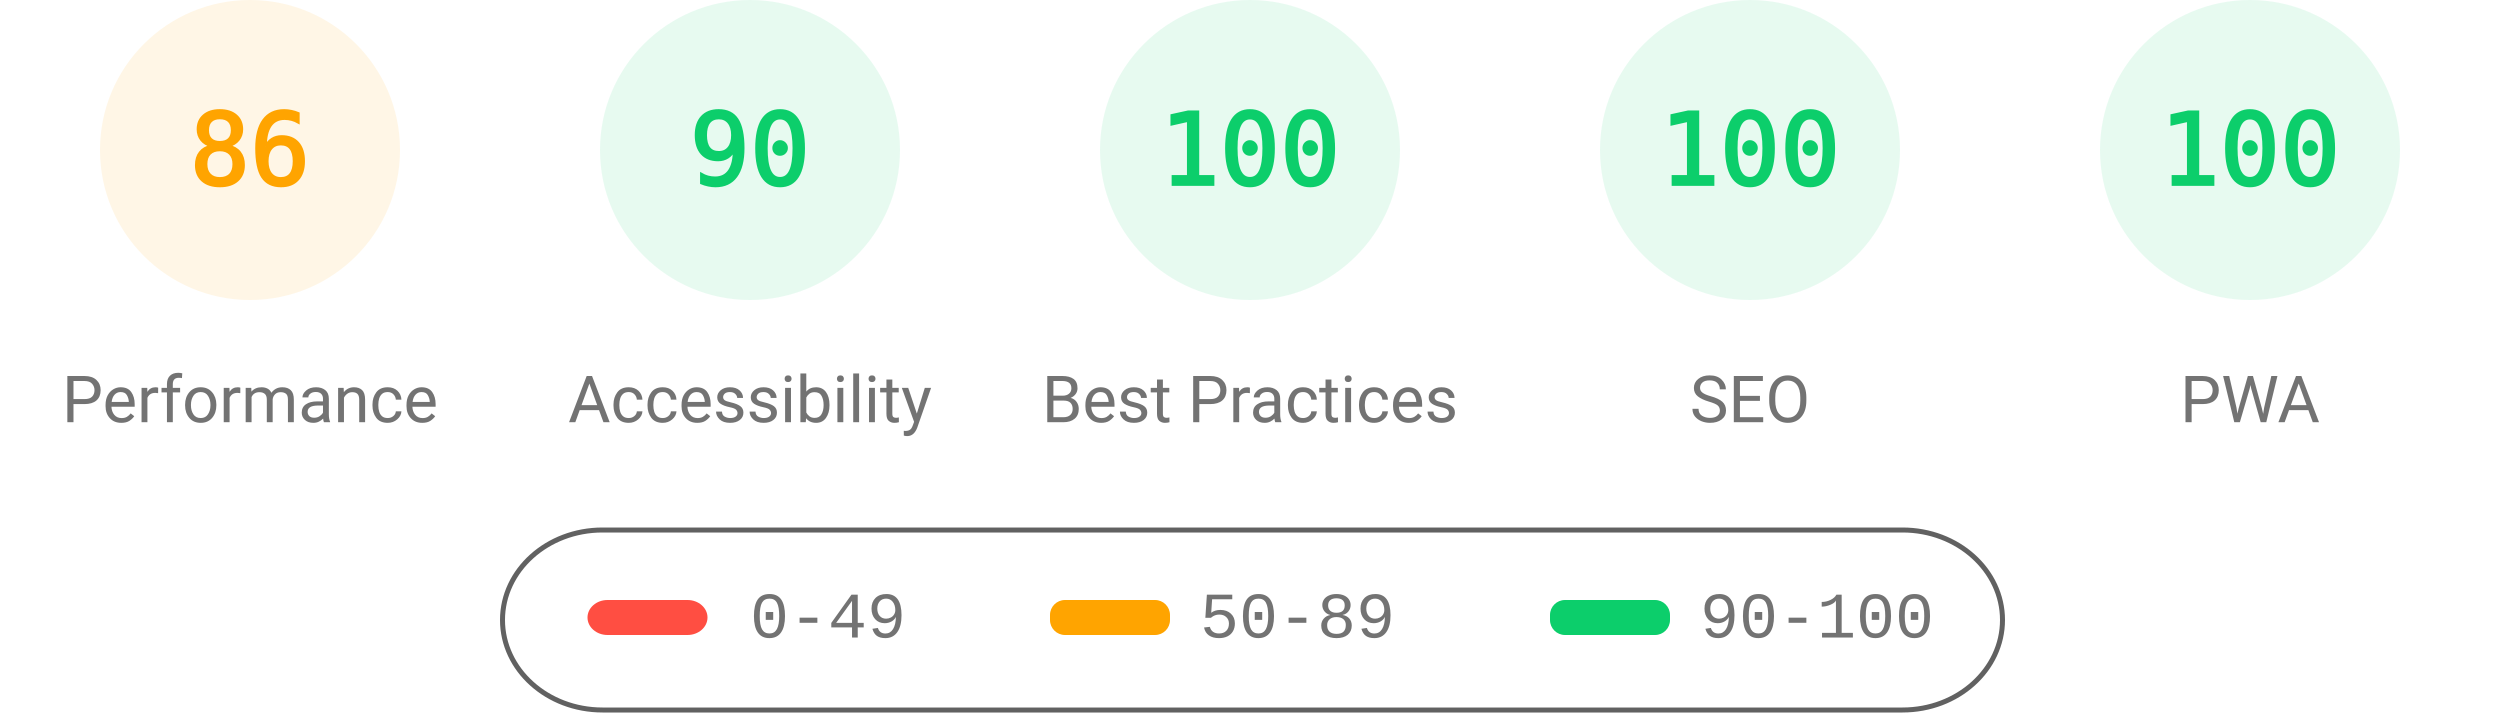
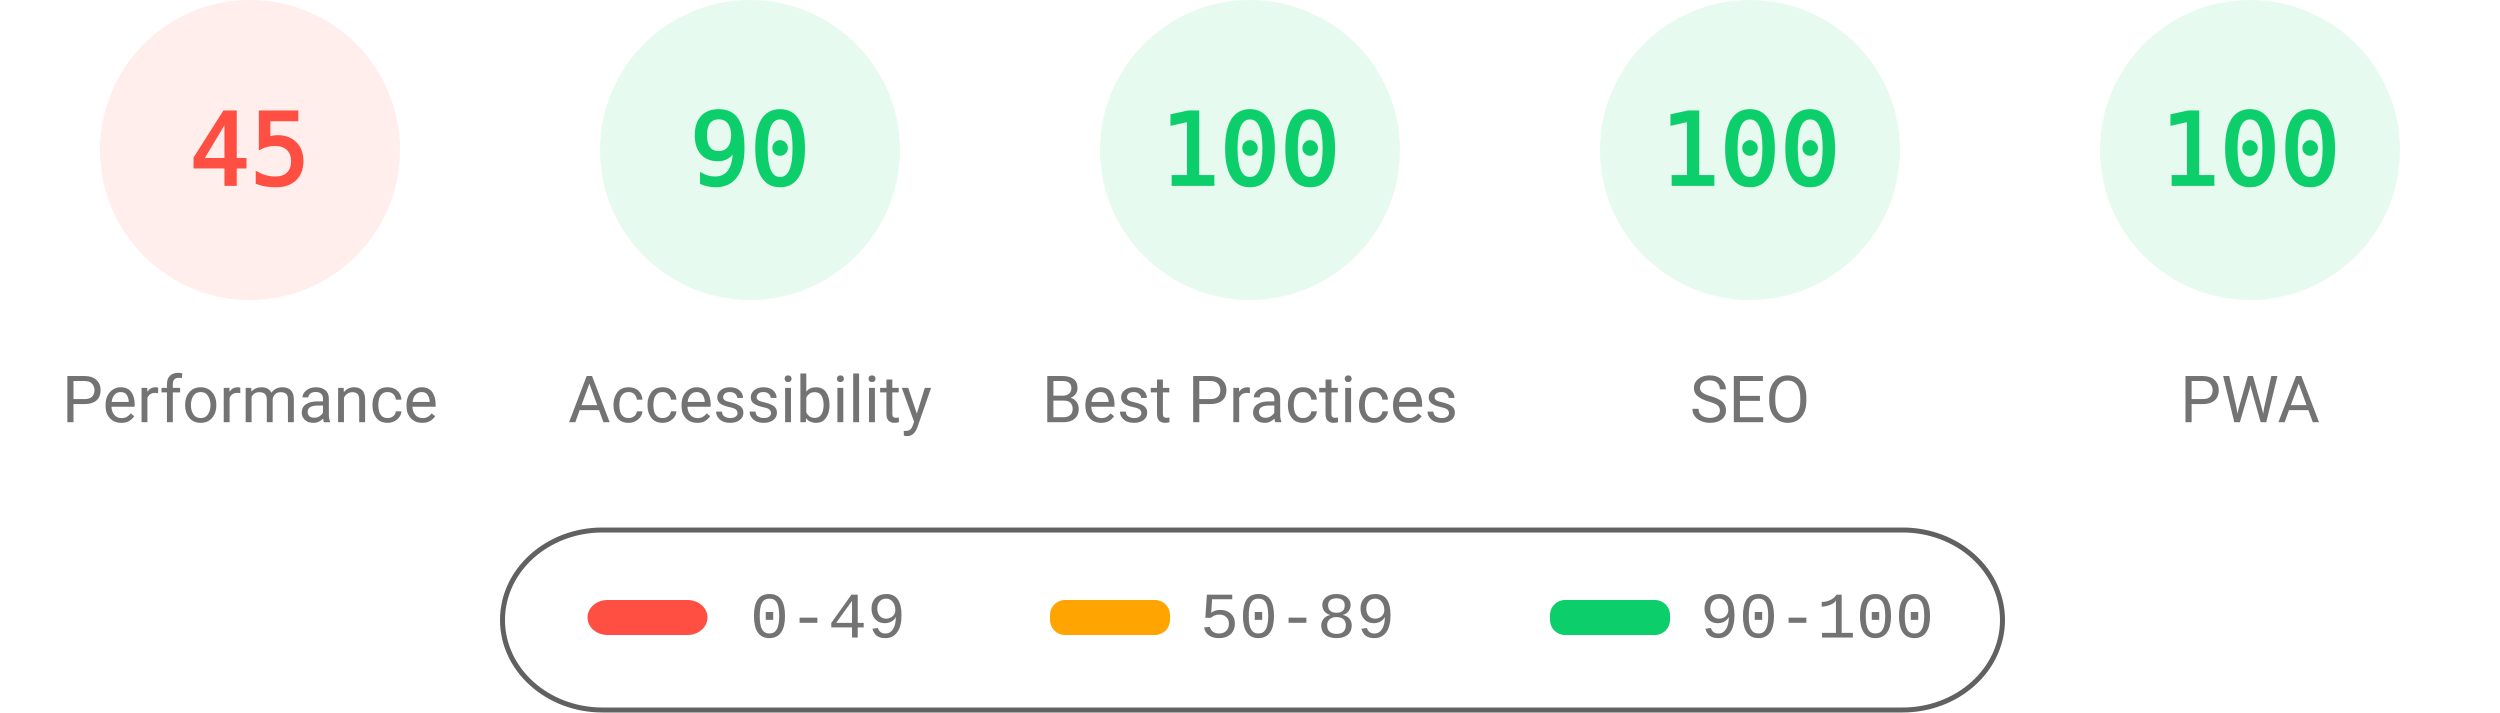
<svg xmlns="http://www.w3.org/2000/svg" fill="none" width="1000" height="285">
  <style>.gauge-base{opacity:.1}.gauge-arc{fill:none;animation-delay:250ms;stroke-linecap:round;transform:rotate(-90deg);transform-origin:100px 60px;animation:load-gauge 1s ease forwards}.guage-text{font-size:40px;font-family:monospace;text-align:center}.guage-red{color:#ff4e42;fill:#ff4e42;stroke:#ff4e42}.guage-orange{color:#ffa400;fill:#ffa400;stroke:#ffa400}.guage-green{color:#0cce6b;fill:#0cce6b;stroke:#0cce6b}.guage-undefined{color:#5c5c5c;fill:#5c5c5c;stroke:#5c5c5c}.guage-title{color:#737373;fill:#737373;stroke:none;font-size:26px;line-height:26px;font-family:Roboto,Halvetica,Arial,sans-serif}@keyframes load-gauge{from{stroke-dasharray:0 352.858}}</style>
-   <svg class="guage-div guage-perf guage-orange" viewBox="0 0 200 200" width="200" height="200">
+   <svg class="guage-div guage-perf guage-red" viewBox="0 0 200 200" width="200" height="200">
    <circle class="gauge-base" r="56" cx="100" cy="60" stroke-width="8" />
-     <circle class="gauge-arc guage-arc-1" r="56" cx="100" cy="60" stroke-width="8" style="stroke-dasharray:302.598,351.858" />
-     <text class="guage-text" x="100" y="60" alignment-baseline="central" dominant-baseline="central" text-anchor="middle">86</text>
+     <circle class="gauge-arc guage-arc-1" r="56" cx="100" cy="60" stroke-width="8" style="stroke-dasharray:158.336,351.858" />
+     <text class="guage-text" x="100" y="60" alignment-baseline="central" dominant-baseline="central" text-anchor="middle">45</text>
    <text class="guage-title" x="100" y="160" alignment-baseline="central" dominant-baseline="central" text-anchor="middle">Performance</text>
  </svg>
  <svg class="guage-div guage-acc guage-green" viewBox="0 0 200 200" width="200" height="200" x="200">
    <circle class="gauge-base" r="56" cx="100" cy="60" stroke-width="8" />
    <circle class="gauge-arc guage-arc-2" r="56" cx="100" cy="60" stroke-width="8" style="stroke-dasharray:316.672,351.858" />
    <text class="guage-text" x="100" y="60" alignment-baseline="central" dominant-baseline="central" text-anchor="middle">90</text>
    <text class="guage-title" x="100" y="160" alignment-baseline="central" dominant-baseline="central" text-anchor="middle">Accessibility</text>
  </svg>
  <svg class="guage-div guage-best guage-green" viewBox="0 0 200 200" width="200" height="200" x="400">
    <circle class="gauge-base" r="56" cx="100" cy="60" stroke-width="8" />
    <circle class="gauge-arc guage-arc-3" r="56" cx="100" cy="60" stroke-width="8" style="stroke-dasharray:351.858,351.858" />
    <text class="guage-text" x="100" y="60" alignment-baseline="central" dominant-baseline="central" text-anchor="middle">100</text>
    <text class="guage-title" x="100" y="160" alignment-baseline="central" dominant-baseline="central" text-anchor="middle">Best Practices</text>
  </svg>
  <svg class="guage-div guage-seo guage-green" viewBox="0 0 200 200" width="200" height="200" x="600">
    <circle class="gauge-base" r="56" cx="100" cy="60" stroke-width="8" />
    <circle class="gauge-arc guage-arc-4" r="56" cx="100" cy="60" stroke-width="8" style="stroke-dasharray:351.858,351.858" />
    <text class="guage-text" x="100" y="60" alignment-baseline="central" dominant-baseline="central" text-anchor="middle">100</text>
    <text class="guage-title" x="100" y="160" alignment-baseline="central" dominant-baseline="central" text-anchor="middle">SEO</text>
  </svg>
  <svg class="guage-div guage-pwa guage-green" viewBox="0 0 200 200" width="200" height="200" x="800">
    <circle class="gauge-base" r="56" cx="100" cy="60" stroke-width="8" />
    <circle class="gauge-arc guage-arc-4" r="56" cx="100" cy="60" stroke-width="8" style="stroke-dasharray:351.858,351.858" />
    <text class="guage-text" x="100" y="60" alignment-baseline="central" dominant-baseline="central" text-anchor="middle">100</text>
    <text class="guage-title" x="100" y="160" alignment-baseline="central" dominant-baseline="central" text-anchor="middle">PWA</text>
  </svg>
  <svg width="604" height="76" x="200" y="210">
    <path fill="none" id="canvas_background" d="M-1-1h604v80H-1z" />
    <rect fill-opacity="0" stroke="#616161" stroke-width="2" rx="40" id="svg_2" height="72" width="600" y="2" x="1" fill="#000" />
    <rect stroke="#000" rx="8" id="svg_3" height="14" width="48" y="30" x="35" stroke-opacity="null" stroke-width="0" fill="#ff4e42" />
    <rect stroke="#000" rx="6" id="svg_4" height="14" width="48" y="30" x="220" stroke-opacity="null" stroke-width="0" fill="#ffa400" />
    <rect stroke="#000" rx="6" id="svg_5" height="14" width="48" y="30" x="420" stroke-opacity="null" stroke-width="0" fill="#0cce6b" />
    <text xml:space="preserve" text-anchor="start" font-family="'Courier New', Courier, monospace" font-size="26" id="svg_6" y="45" x="100" stroke-opacity="null" stroke-width="0" stroke="#000" fill="#737373">0-49</text>
    <text xml:space="preserve" text-anchor="start" font-family="'Courier New', Courier, monospace" font-size="26" id="svg_7" y="45" x="280" stroke-opacity="null" stroke-width="0" stroke="#000" fill="#737373">50-89</text>
    <text xml:space="preserve" text-anchor="start" font-family="'Courier New', Courier, monospace" font-size="26" id="svg_8" y="45" x="480" stroke-opacity="null" stroke-width="0" stroke="#000" fill="#737373">90-100</text>
  </svg>
</svg>
